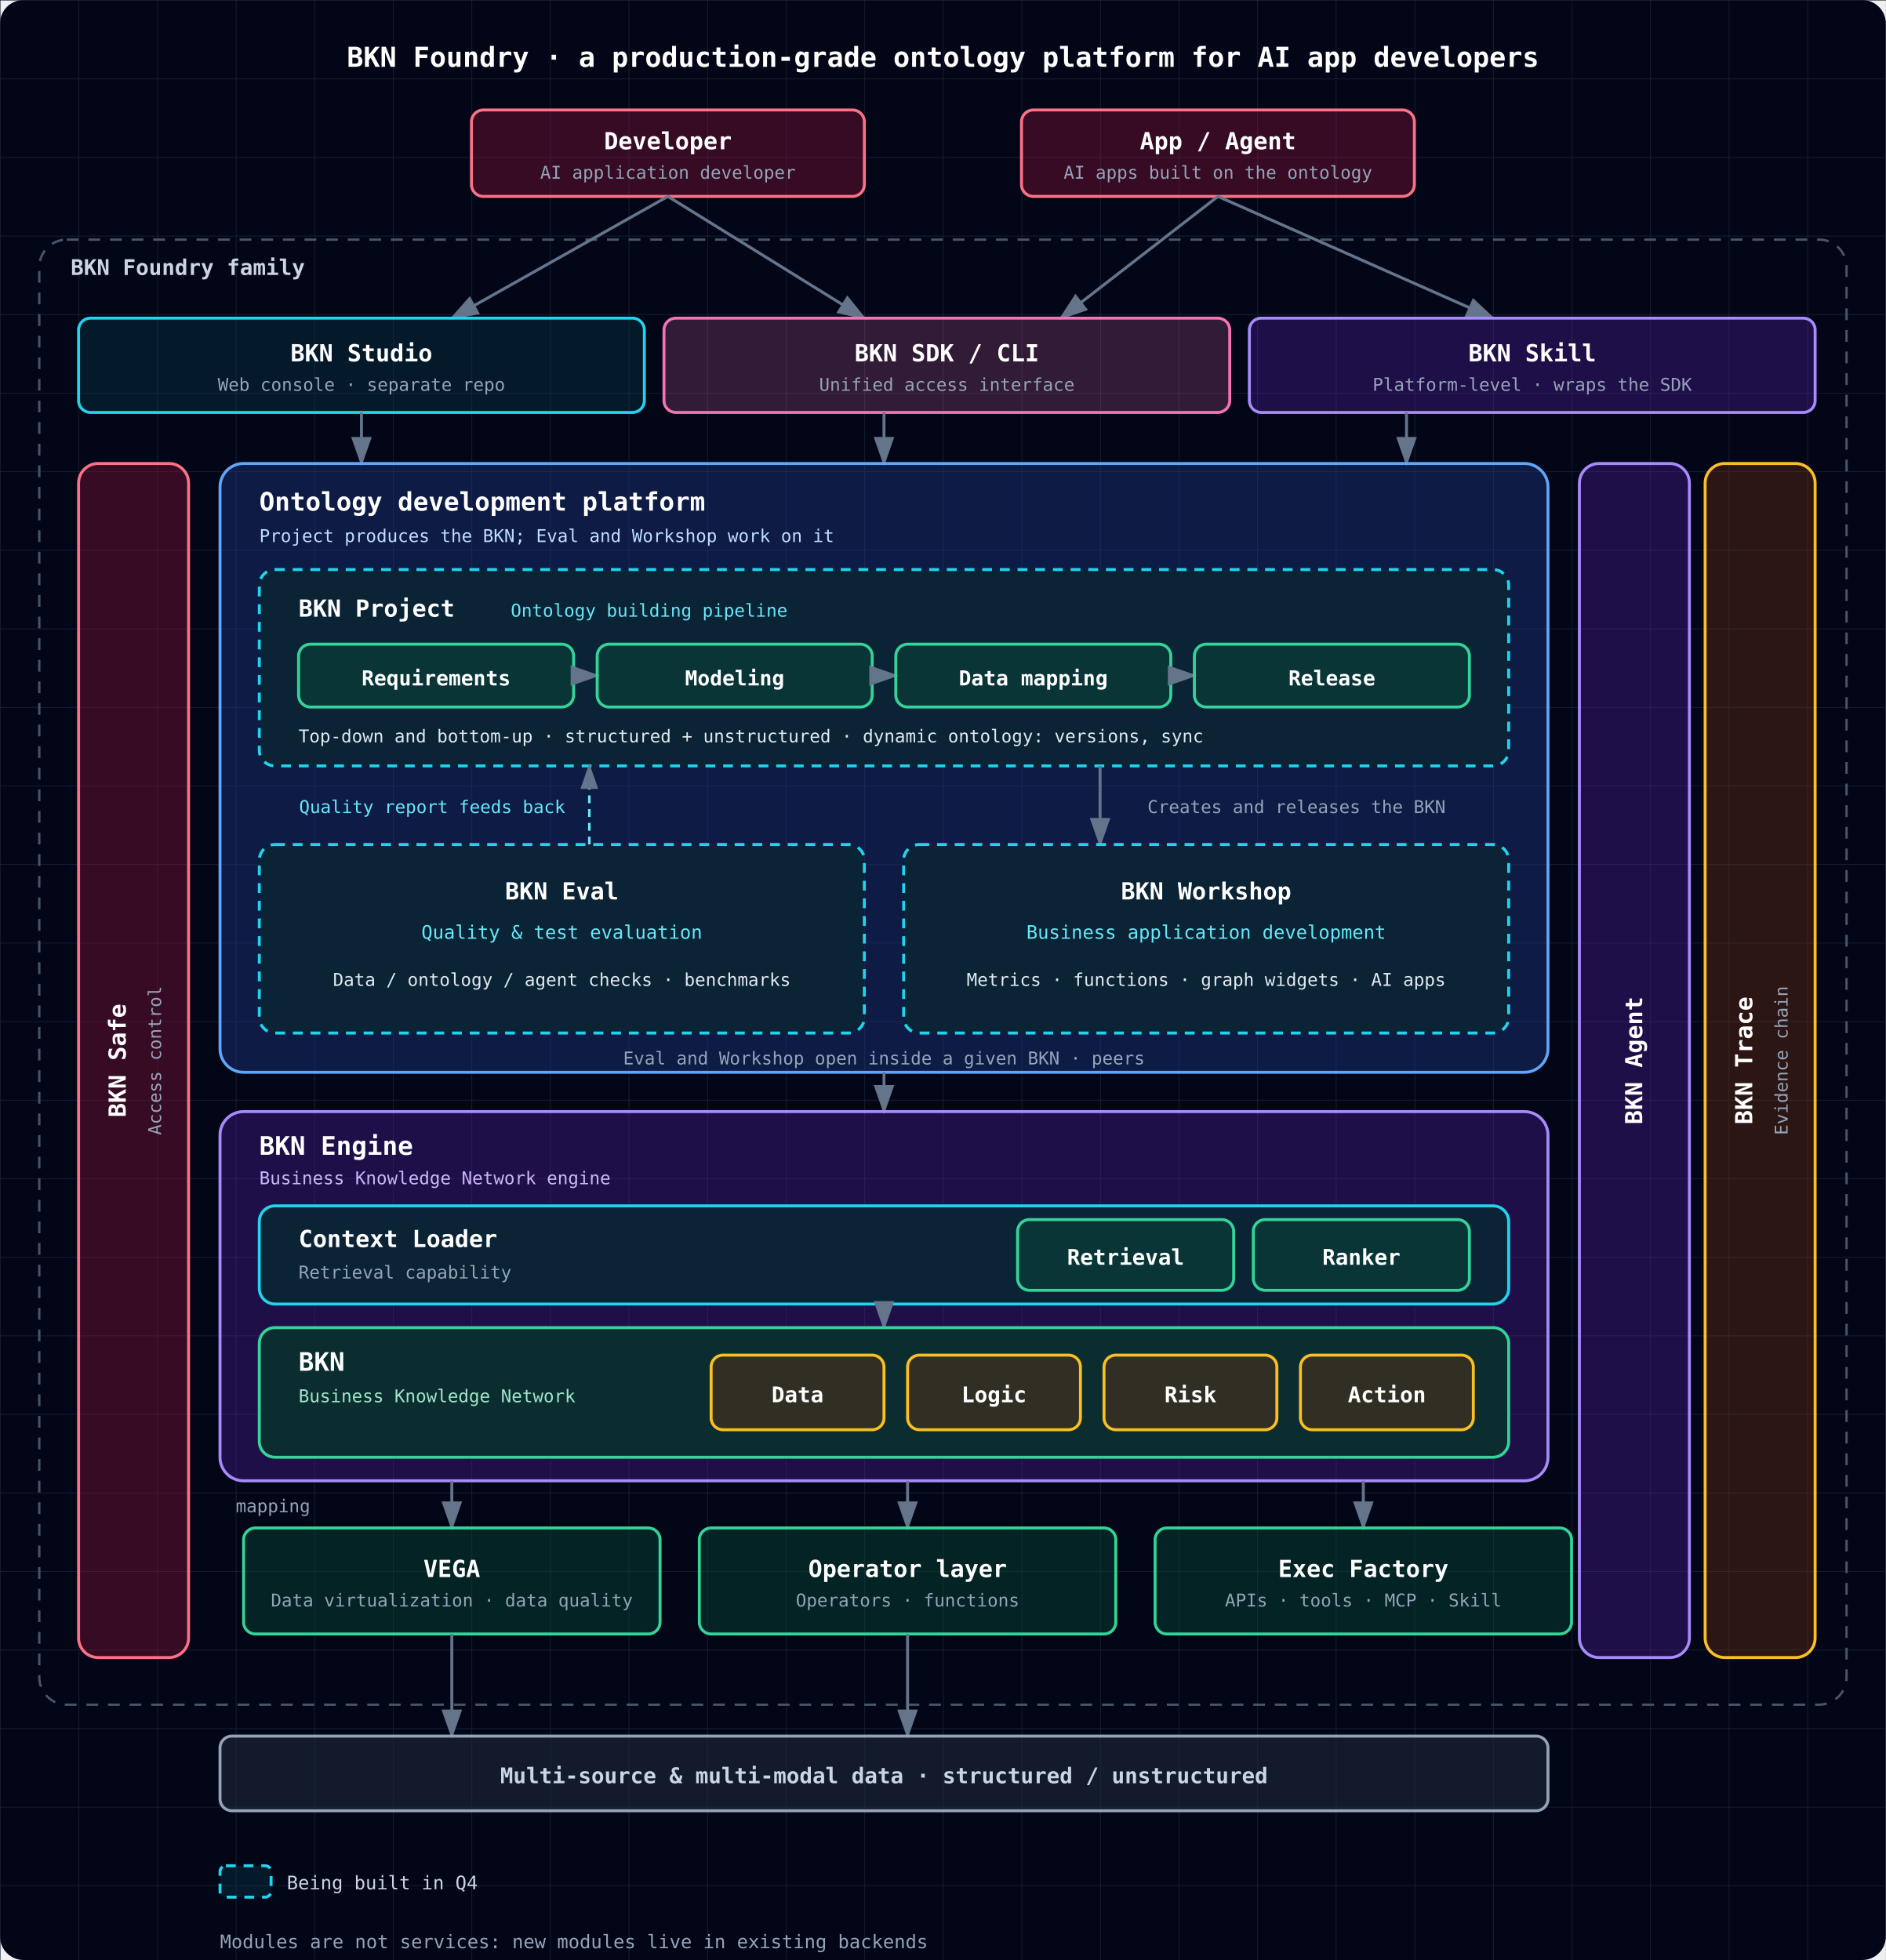
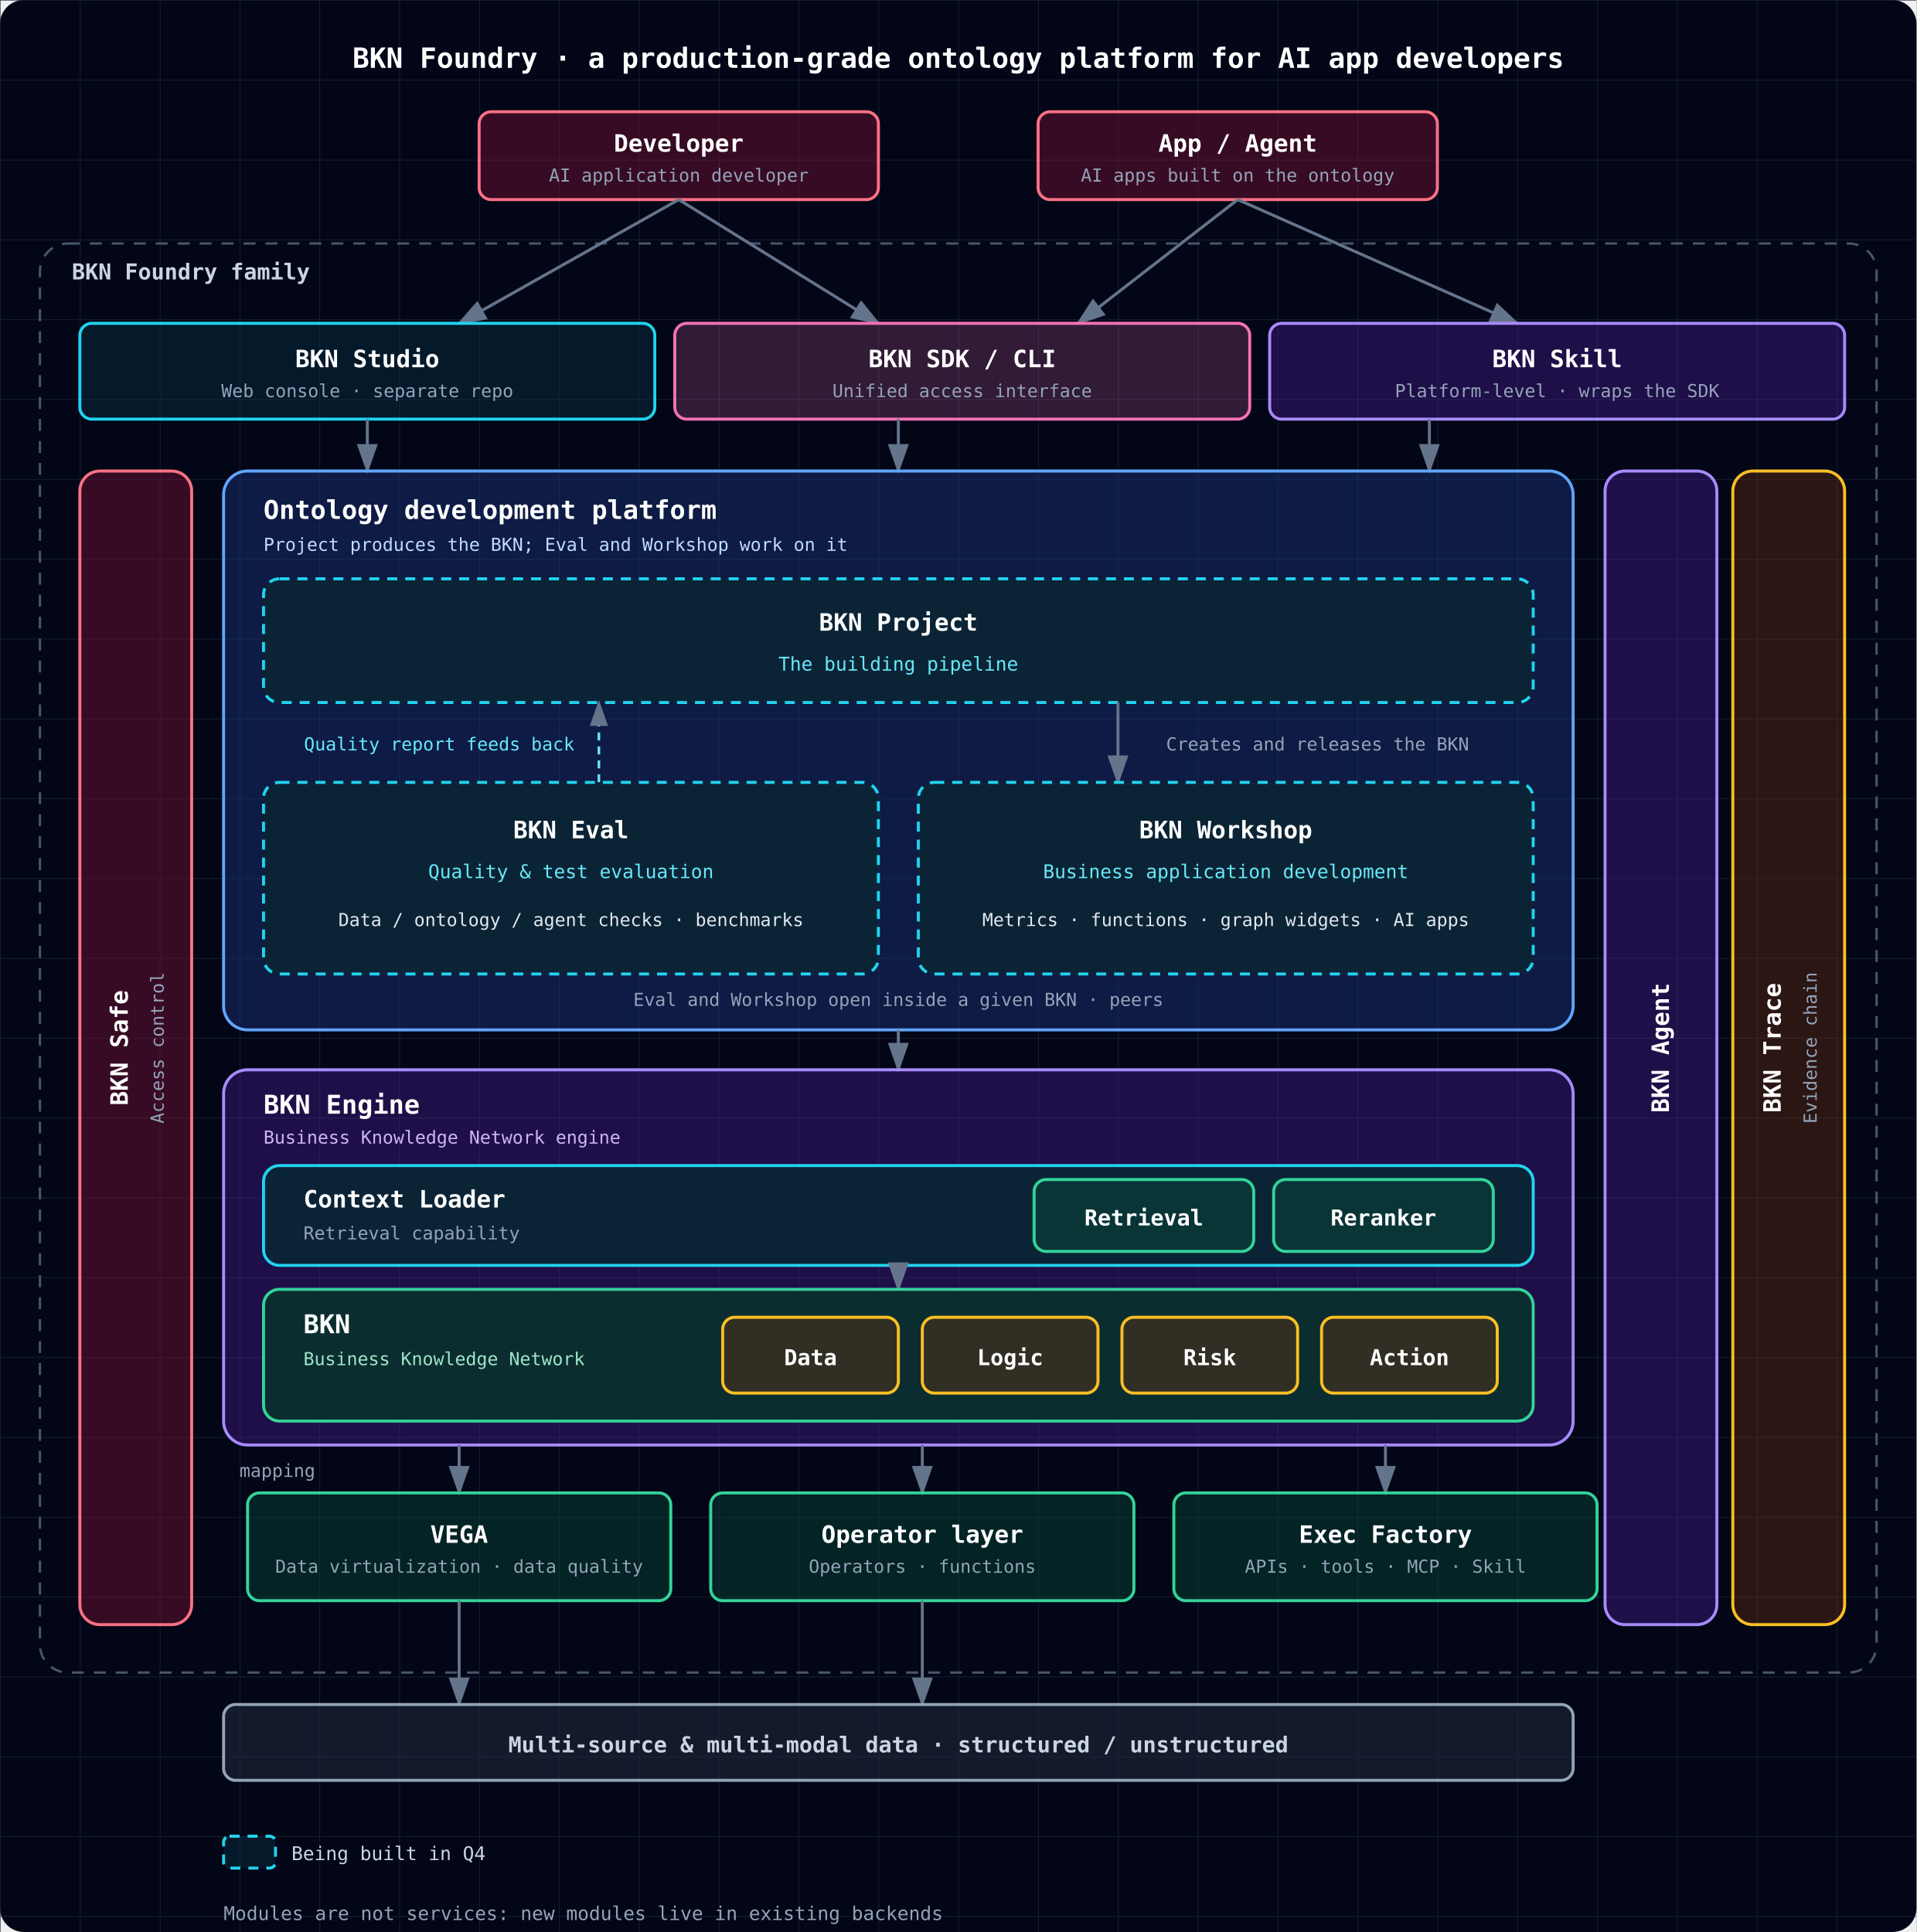
- <svg xmlns="http://www.w3.org/2000/svg" viewBox="0 0 960 998" font-family="ui-monospace, SFMono-Regular, Menlo, Consolas, monospace">
-   <rect width="960" height="998" fill="#020617" rx="12" />
+ <svg xmlns="http://www.w3.org/2000/svg" viewBox="0 0 960 968" font-family="ui-monospace, SFMono-Regular, Menlo, Consolas, monospace">
+   <rect width="960" height="968" fill="#020617" rx="12" />
  <defs>
    <marker id="arrowhead" markerWidth="10" markerHeight="7" refX="9" refY="3.5" orient="auto">
      <polygon points="0 0, 10 3.5, 0 7" fill="#64748b" />
    </marker>
    <pattern id="grid" width="40" height="40" patternUnits="userSpaceOnUse">
      <path d="M 40 0 L 0 0 0 40" fill="none" stroke="#1e293b" stroke-width="0.5" />
    </pattern>
  </defs>
  <rect width="100%" height="100%" fill="url(#grid)" />
  <text x="480.0" y="34" fill="white" font-size="14" font-weight="700" text-anchor="middle">BKN Foundry · a production-grade ontology platform for AI app developers</text>
  <rect x="240" y="56" width="200" height="44" rx="6" fill="rgba(136, 19, 55, 0.4)" stroke="#fb7185" stroke-width="1.5" />
  <text x="340.0" y="76.0" fill="white" font-size="12" font-weight="600" text-anchor="middle">Developer</text>
  <text x="340.0" y="91.0" fill="#94a3b8" font-size="9" text-anchor="middle">AI application developer</text>
  <rect x="520" y="56" width="200" height="44" rx="6" fill="rgba(136, 19, 55, 0.4)" stroke="#fb7185" stroke-width="1.5" />
  <text x="620.0" y="76.0" fill="white" font-size="12" font-weight="600" text-anchor="middle">App / Agent</text>
  <text x="620.0" y="91.0" fill="#94a3b8" font-size="9" text-anchor="middle">AI apps built on the ontology</text>
-   <rect x="20" y="122" width="920" height="746" rx="14" fill="none" stroke="#475569" stroke-width="1.2" stroke-dasharray="6 5" />
+   <rect x="20" y="122" width="920" height="716" rx="14" fill="none" stroke="#475569" stroke-width="1.2" stroke-dasharray="6 5" />
  <text x="36" y="140" fill="#cbd5e1" font-size="11" font-weight="700" text-anchor="start">BKN Foundry family</text>
  <line x1="340" y1="100" x2="230" y2="162" stroke="#64748b" stroke-width="1.5" marker-end="url(#arrowhead)" />
  <line x1="340" y1="100" x2="440" y2="162" stroke="#64748b" stroke-width="1.5" marker-end="url(#arrowhead)" />
  <line x1="620" y1="100" x2="540" y2="162" stroke="#64748b" stroke-width="1.5" marker-end="url(#arrowhead)" />
  <line x1="620" y1="100" x2="760" y2="162" stroke="#64748b" stroke-width="1.5" marker-end="url(#arrowhead)" />
  <rect x="40" y="162" width="288" height="48" rx="6" fill="rgba(8, 51, 68, 0.45)" stroke="#22d3ee" stroke-width="1.5" />
  <text x="184.0" y="184.0" fill="white" font-size="12" font-weight="600" text-anchor="middle">BKN Studio</text>
  <text x="184.0" y="199.0" fill="#94a3b8" font-size="9" text-anchor="middle">Web console · separate repo</text>
  <rect x="338" y="162" width="288" height="48" rx="6" fill="rgba(244, 114, 182, 0.2)" stroke="#f472b6" stroke-width="1.5" />
  <text x="482.0" y="184.0" fill="white" font-size="12" font-weight="600" text-anchor="middle">BKN SDK / CLI</text>
  <text x="482.0" y="199.0" fill="#94a3b8" font-size="9" text-anchor="middle">Unified access interface</text>
  <rect x="636" y="162" width="288" height="48" rx="6" fill="rgba(76, 29, 149, 0.4)" stroke="#a78bfa" stroke-width="1.5" />
  <text x="780.0" y="184.0" fill="white" font-size="12" font-weight="600" text-anchor="middle">BKN Skill</text>
  <text x="780.0" y="199.0" fill="#94a3b8" font-size="9" text-anchor="middle">Platform-level · wraps the SDK</text>
-   <rect x="40" y="236" width="56" height="608" rx="10" fill="rgba(136, 19, 55, 0.4)" stroke="#fb7185" stroke-width="1.5" />
-   <text x="64" y="540.0" fill="white" font-size="12" font-weight="600" text-anchor="middle" transform="rotate(-90 64 540.0)">BKN Safe</text>
-   <text x="82" y="540.0" fill="#94a3b8" font-size="9" text-anchor="middle" transform="rotate(-90 82 540.0)">Access control</text>
-   <rect x="804" y="236" width="56" height="608" rx="10" fill="rgba(76, 29, 149, 0.4)" stroke="#a78bfa" stroke-width="1.5" />
-   <text x="836" y="540.0" fill="white" font-size="12" font-weight="600" text-anchor="middle" transform="rotate(-90 836 540.0)">BKN Agent</text>
-   <rect x="868" y="236" width="56" height="608" rx="10" fill="rgba(120, 53, 15, 0.35)" stroke="#fbbf24" stroke-width="1.5" />
-   <text x="892" y="540.0" fill="white" font-size="12" font-weight="600" text-anchor="middle" transform="rotate(-90 892 540.0)">BKN Trace</text>
-   <text x="910" y="540.0" fill="#94a3b8" font-size="9" text-anchor="middle" transform="rotate(-90 910 540.0)">Evidence chain</text>
+   <rect x="40" y="236" width="56" height="578" rx="10" fill="rgba(136, 19, 55, 0.4)" stroke="#fb7185" stroke-width="1.5" />
+   <text x="64" y="525.0" fill="white" font-size="12" font-weight="600" text-anchor="middle" transform="rotate(-90 64 525.0)">BKN Safe</text>
+   <text x="82" y="525.0" fill="#94a3b8" font-size="9" text-anchor="middle" transform="rotate(-90 82 525.0)">Access control</text>
+   <rect x="804" y="236" width="56" height="578" rx="10" fill="rgba(76, 29, 149, 0.4)" stroke="#a78bfa" stroke-width="1.5" />
+   <text x="836" y="525.0" fill="white" font-size="12" font-weight="600" text-anchor="middle" transform="rotate(-90 836 525.0)">BKN Agent</text>
+   <rect x="868" y="236" width="56" height="578" rx="10" fill="rgba(120, 53, 15, 0.35)" stroke="#fbbf24" stroke-width="1.5" />
+   <text x="892" y="525.0" fill="white" font-size="12" font-weight="600" text-anchor="middle" transform="rotate(-90 892 525.0)">BKN Trace</text>
+   <text x="910" y="525.0" fill="#94a3b8" font-size="9" text-anchor="middle" transform="rotate(-90 910 525.0)">Evidence chain</text>
  <line x1="184" y1="210" x2="184" y2="236" stroke="#64748b" stroke-width="1.5" marker-end="url(#arrowhead)" />
  <line x1="450" y1="210" x2="450" y2="236" stroke="#64748b" stroke-width="1.5" marker-end="url(#arrowhead)" />
  <line x1="716" y1="210" x2="716" y2="236" stroke="#64748b" stroke-width="1.5" marker-end="url(#arrowhead)" />
-   <rect x="112" y="236" width="676" height="310" rx="12" fill="rgba(30, 58, 138, 0.4)" stroke="#60a5fa" stroke-width="1.5" />
+   <rect x="112" y="236" width="676" height="280" rx="12" fill="rgba(30, 58, 138, 0.4)" stroke="#60a5fa" stroke-width="1.5" />
  <text x="132" y="260" fill="white" font-size="13" font-weight="700" text-anchor="start">Ontology development platform</text>
  <text x="132" y="276" fill="#bfdbfe" font-size="9" text-anchor="start">Project produces the BKN; Eval and Workshop work on it</text>
-   <rect x="132" y="290" width="636" height="100" rx="8" fill="#0f172a" />
-   <rect x="132" y="290" width="636" height="100" rx="8" fill="rgba(8, 51, 68, 0.45)" stroke="#22d3ee" stroke-width="1.5" stroke-dasharray="5 4" />
-   <text x="152" y="314" fill="white" font-size="12" font-weight="600" text-anchor="start">BKN Project</text>
-   <text x="260" y="314" fill="#67e8f9" font-size="9" text-anchor="start">Ontology building pipeline</text>
-   <rect x="152" y="328" width="140" height="32" rx="6" fill="rgba(6, 78, 59, 0.4)" stroke="#34d399" stroke-width="1.5" />
-   <text x="222.0" y="349" fill="white" font-size="10.5" font-weight="600" text-anchor="middle">Requirements</text>
-   <line x1="292" y1="344" x2="304" y2="344" stroke="#64748b" stroke-width="1.5" marker-end="url(#arrowhead)" />
-   <rect x="304" y="328" width="140" height="32" rx="6" fill="rgba(6, 78, 59, 0.4)" stroke="#34d399" stroke-width="1.5" />
-   <text x="374.0" y="349" fill="white" font-size="10.5" font-weight="600" text-anchor="middle">Modeling</text>
-   <line x1="444" y1="344" x2="456" y2="344" stroke="#64748b" stroke-width="1.5" marker-end="url(#arrowhead)" />
-   <rect x="456" y="328" width="140" height="32" rx="6" fill="rgba(6, 78, 59, 0.4)" stroke="#34d399" stroke-width="1.5" />
-   <text x="526.0" y="349" fill="white" font-size="10.5" font-weight="600" text-anchor="middle">Data mapping</text>
-   <line x1="596" y1="344" x2="608" y2="344" stroke="#64748b" stroke-width="1.5" marker-end="url(#arrowhead)" />
-   <rect x="608" y="328" width="140" height="32" rx="6" fill="rgba(6, 78, 59, 0.4)" stroke="#34d399" stroke-width="1.5" />
-   <text x="678.0" y="349" fill="white" font-size="10.5" font-weight="600" text-anchor="middle">Release</text>
-   <text x="152" y="378" fill="#e2e8f0" font-size="9" text-anchor="start">Top-down and bottom-up · structured + unstructured · dynamic ontology: versions, sync</text>
-   <line x1="560" y1="390" x2="560" y2="430" stroke="#64748b" stroke-width="1.5" marker-end="url(#arrowhead)" />
-   <text x="660" y="414" fill="#94a3b8" font-size="9" text-anchor="middle">Creates and releases the BKN</text>
-   <path d="M 300 430 L 300 390" fill="none" stroke="#67e8f9" stroke-width="1.3" stroke-dasharray="4 3" marker-end="url(#arrowhead)" />
-   <text x="220" y="414" fill="#67e8f9" font-size="9" text-anchor="middle">Quality report feeds back</text>
-   <rect x="132" y="430" width="308" height="96" rx="8" fill="#0f172a" />
-   <rect x="132" y="430" width="308" height="96" rx="8" fill="rgba(8, 51, 68, 0.45)" stroke="#22d3ee" stroke-width="1.5" stroke-dasharray="5 4" />
-   <text x="286.0" y="458" fill="white" font-size="12" font-weight="600" text-anchor="middle">BKN Eval</text>
-   <text x="286.0" y="478" fill="#67e8f9" font-size="9.5" text-anchor="middle">Quality &amp; test evaluation</text>
-   <text x="286.0" y="502" fill="#e2e8f0" font-size="9" text-anchor="middle">Data / ontology / agent checks · benchmarks</text>
-   <rect x="460" y="430" width="308" height="96" rx="8" fill="#0f172a" />
-   <rect x="460" y="430" width="308" height="96" rx="8" fill="rgba(8, 51, 68, 0.45)" stroke="#22d3ee" stroke-width="1.5" stroke-dasharray="5 4" />
-   <text x="614.0" y="458" fill="white" font-size="12" font-weight="600" text-anchor="middle">BKN Workshop</text>
-   <text x="614.0" y="478" fill="#67e8f9" font-size="9.5" text-anchor="middle">Business application development</text>
-   <text x="614.0" y="502" fill="#e2e8f0" font-size="9" text-anchor="middle">Metrics · functions · graph widgets · AI apps</text>
-   <text x="450" y="542" fill="#94a3b8" font-size="9" text-anchor="middle">Eval and Workshop open inside a given BKN · peers</text>
-   <line x1="450" y1="546" x2="450" y2="566" stroke="#64748b" stroke-width="1.5" marker-end="url(#arrowhead)" />
-   <rect x="112" y="566" width="676" height="188" rx="12" fill="rgba(76, 29, 149, 0.4)" stroke="#a78bfa" stroke-width="1.5" />
-   <text x="132" y="588" fill="white" font-size="13" font-weight="700" text-anchor="start">BKN Engine</text>
-   <text x="132" y="603" fill="#cbb6f7" font-size="9" text-anchor="start">Business Knowledge Network engine</text>
-   <rect x="132" y="614" width="636" height="50" rx="8" fill="#0f172a" />
-   <rect x="132" y="614" width="636" height="50" rx="8" fill="rgba(8, 51, 68, 0.45)" stroke="#22d3ee" stroke-width="1.5" />
-   <text x="152" y="635" fill="white" font-size="12" font-weight="600" text-anchor="start">Context Loader</text>
-   <text x="152" y="651" fill="#94a3b8" font-size="9" text-anchor="start">Retrieval capability</text>
-   <rect x="518" y="621" width="110" height="36" rx="6" fill="rgba(6, 78, 59, 0.4)" stroke="#34d399" stroke-width="1.5" />
-   <text x="573" y="644" fill="white" font-size="11" font-weight="600" text-anchor="middle">Retrieval</text>
-   <rect x="638" y="621" width="110" height="36" rx="6" fill="rgba(6, 78, 59, 0.4)" stroke="#34d399" stroke-width="1.5" />
-   <text x="693" y="644" fill="white" font-size="11" font-weight="600" text-anchor="middle">Ranker</text>
-   <line x1="450" y1="664" x2="450" y2="676" stroke="#64748b" stroke-width="1.5" marker-end="url(#arrowhead)" />
-   <rect x="132" y="676" width="636" height="66" rx="8" fill="#0f172a" />
-   <rect x="132" y="676" width="636" height="66" rx="8" fill="rgba(6, 78, 59, 0.4)" stroke="#34d399" stroke-width="1.5" />
-   <text x="152" y="698" fill="white" font-size="13" font-weight="700" text-anchor="start">BKN</text>
-   <text x="152" y="714" fill="#9fe6c8" font-size="9" text-anchor="start">Business Knowledge Network</text>
-   <rect x="362" y="690" width="88" height="38" rx="6" fill="rgba(120, 53, 15, 0.35)" stroke="#fbbf24" stroke-width="1.5" />
-   <text x="406" y="714" fill="white" font-size="11" font-weight="600" text-anchor="middle">Data</text>
-   <rect x="462" y="690" width="88" height="38" rx="6" fill="rgba(120, 53, 15, 0.35)" stroke="#fbbf24" stroke-width="1.5" />
-   <text x="506" y="714" fill="white" font-size="11" font-weight="600" text-anchor="middle">Logic</text>
-   <rect x="562" y="690" width="88" height="38" rx="6" fill="rgba(120, 53, 15, 0.35)" stroke="#fbbf24" stroke-width="1.5" />
-   <text x="606" y="714" fill="white" font-size="11" font-weight="600" text-anchor="middle">Risk</text>
-   <rect x="662" y="690" width="88" height="38" rx="6" fill="rgba(120, 53, 15, 0.35)" stroke="#fbbf24" stroke-width="1.5" />
-   <text x="706" y="714" fill="white" font-size="11" font-weight="600" text-anchor="middle">Action</text>
-   <line x1="230" y1="754" x2="230" y2="778" stroke="#64748b" stroke-width="1.5" marker-end="url(#arrowhead)" />
-   <line x1="462" y1="754" x2="462" y2="778" stroke="#64748b" stroke-width="1.5" marker-end="url(#arrowhead)" />
-   <line x1="694" y1="754" x2="694" y2="778" stroke="#64748b" stroke-width="1.5" marker-end="url(#arrowhead)" />
-   <text x="120" y="770" fill="#94a3b8" font-size="9" text-anchor="start">mapping</text>
-   <rect x="124" y="778" width="212" height="54" rx="6" fill="rgba(6, 78, 59, 0.4)" stroke="#34d399" stroke-width="1.5" />
-   <text x="230.0" y="803.0" fill="white" font-size="12" font-weight="600" text-anchor="middle">VEGA</text>
-   <text x="230.0" y="818.0" fill="#94a3b8" font-size="9" text-anchor="middle">Data virtualization · data quality</text>
-   <rect x="356" y="778" width="212" height="54" rx="6" fill="rgba(6, 78, 59, 0.4)" stroke="#34d399" stroke-width="1.5" />
-   <text x="462.0" y="803.0" fill="white" font-size="12" font-weight="600" text-anchor="middle">Operator layer</text>
-   <text x="462.0" y="818.0" fill="#94a3b8" font-size="9" text-anchor="middle">Operators · functions</text>
-   <rect x="588" y="778" width="212" height="54" rx="6" fill="rgba(6, 78, 59, 0.4)" stroke="#34d399" stroke-width="1.5" />
-   <text x="694.0" y="803.0" fill="white" font-size="12" font-weight="600" text-anchor="middle">Exec Factory</text>
-   <text x="694.0" y="818.0" fill="#94a3b8" font-size="9" text-anchor="middle">APIs · tools · MCP · Skill</text>
-   <line x1="230" y1="832" x2="230" y2="884" stroke="#64748b" stroke-width="1.5" marker-end="url(#arrowhead)" />
-   <line x1="462" y1="832" x2="462" y2="884" stroke="#64748b" stroke-width="1.5" marker-end="url(#arrowhead)" />
-   <rect x="112" y="884" width="676" height="38" rx="6" fill="rgba(30, 41, 59, 0.6)" stroke="#94a3b8" stroke-width="1.5" />
-   <text x="450" y="908" fill="#cbd5e1" font-size="11" font-weight="600" text-anchor="middle">Multi-source &amp; multi-modal data · structured / unstructured</text>
-   <rect x="112" y="950" width="26" height="16" rx="3" fill="rgba(8, 51, 68, 0.45)" stroke="#22d3ee" stroke-width="1.5" stroke-dasharray="5 4" />
-   <text x="146" y="962" fill="#cbd5e1" font-size="9.5" text-anchor="start">Being built in Q4</text>
-   <text x="112" y="992" fill="#94a3b8" font-size="9.5" text-anchor="start">Modules are not services: new modules live in existing backends</text>
+   <rect x="132" y="290" width="636" height="62" rx="8" fill="#0f172a" />
+   <rect x="132" y="290" width="636" height="62" rx="8" fill="rgba(8, 51, 68, 0.45)" stroke="#22d3ee" stroke-width="1.5" stroke-dasharray="5 4" />
+   <text x="450" y="316" fill="white" font-size="12" font-weight="600" text-anchor="middle">BKN Project</text>
+   <text x="450" y="336" fill="#67e8f9" font-size="9.5" text-anchor="middle">The building pipeline</text>
+   <line x1="560" y1="352" x2="560" y2="392" stroke="#64748b" stroke-width="1.5" marker-end="url(#arrowhead)" />
+   <text x="660" y="376" fill="#94a3b8" font-size="9" text-anchor="middle">Creates and releases the BKN</text>
+   <path d="M 300 392 L 300 352" fill="none" stroke="#67e8f9" stroke-width="1.3" stroke-dasharray="4 3" marker-end="url(#arrowhead)" />
+   <text x="220" y="376" fill="#67e8f9" font-size="9" text-anchor="middle">Quality report feeds back</text>
+   <rect x="132" y="392" width="308" height="96" rx="8" fill="#0f172a" />
+   <rect x="132" y="392" width="308" height="96" rx="8" fill="rgba(8, 51, 68, 0.45)" stroke="#22d3ee" stroke-width="1.5" stroke-dasharray="5 4" />
+   <text x="286.0" y="420" fill="white" font-size="12" font-weight="600" text-anchor="middle">BKN Eval</text>
+   <text x="286.0" y="440" fill="#67e8f9" font-size="9.5" text-anchor="middle">Quality &amp; test evaluation</text>
+   <text x="286.0" y="464" fill="#e2e8f0" font-size="9" text-anchor="middle">Data / ontology / agent checks · benchmarks</text>
+   <rect x="460" y="392" width="308" height="96" rx="8" fill="#0f172a" />
+   <rect x="460" y="392" width="308" height="96" rx="8" fill="rgba(8, 51, 68, 0.45)" stroke="#22d3ee" stroke-width="1.5" stroke-dasharray="5 4" />
+   <text x="614.0" y="420" fill="white" font-size="12" font-weight="600" text-anchor="middle">BKN Workshop</text>
+   <text x="614.0" y="440" fill="#67e8f9" font-size="9.5" text-anchor="middle">Business application development</text>
+   <text x="614.0" y="464" fill="#e2e8f0" font-size="9" text-anchor="middle">Metrics · functions · graph widgets · AI apps</text>
+   <text x="450" y="504" fill="#94a3b8" font-size="9" text-anchor="middle">Eval and Workshop open inside a given BKN · peers</text>
+   <line x1="450" y1="516" x2="450" y2="536" stroke="#64748b" stroke-width="1.5" marker-end="url(#arrowhead)" />
+   <rect x="112" y="536" width="676" height="188" rx="12" fill="rgba(76, 29, 149, 0.4)" stroke="#a78bfa" stroke-width="1.5" />
+   <text x="132" y="558" fill="white" font-size="13" font-weight="700" text-anchor="start">BKN Engine</text>
+   <text x="132" y="573" fill="#cbb6f7" font-size="9" text-anchor="start">Business Knowledge Network engine</text>
+   <rect x="132" y="584" width="636" height="50" rx="8" fill="#0f172a" />
+   <rect x="132" y="584" width="636" height="50" rx="8" fill="rgba(8, 51, 68, 0.45)" stroke="#22d3ee" stroke-width="1.5" />
+   <text x="152" y="605" fill="white" font-size="12" font-weight="600" text-anchor="start">Context Loader</text>
+   <text x="152" y="621" fill="#94a3b8" font-size="9" text-anchor="start">Retrieval capability</text>
+   <rect x="518" y="591" width="110" height="36" rx="6" fill="rgba(6, 78, 59, 0.4)" stroke="#34d399" stroke-width="1.5" />
+   <text x="573" y="614" fill="white" font-size="11" font-weight="600" text-anchor="middle">Retrieval</text>
+   <rect x="638" y="591" width="110" height="36" rx="6" fill="rgba(6, 78, 59, 0.4)" stroke="#34d399" stroke-width="1.5" />
+   <text x="693" y="614" fill="white" font-size="11" font-weight="600" text-anchor="middle">Reranker</text>
+   <line x1="450" y1="634" x2="450" y2="646" stroke="#64748b" stroke-width="1.5" marker-end="url(#arrowhead)" />
+   <rect x="132" y="646" width="636" height="66" rx="8" fill="#0f172a" />
+   <rect x="132" y="646" width="636" height="66" rx="8" fill="rgba(6, 78, 59, 0.4)" stroke="#34d399" stroke-width="1.5" />
+   <text x="152" y="668" fill="white" font-size="13" font-weight="700" text-anchor="start">BKN</text>
+   <text x="152" y="684" fill="#9fe6c8" font-size="9" text-anchor="start">Business Knowledge Network</text>
+   <rect x="362" y="660" width="88" height="38" rx="6" fill="rgba(120, 53, 15, 0.35)" stroke="#fbbf24" stroke-width="1.5" />
+   <text x="406" y="684" fill="white" font-size="11" font-weight="600" text-anchor="middle">Data</text>
+   <rect x="462" y="660" width="88" height="38" rx="6" fill="rgba(120, 53, 15, 0.35)" stroke="#fbbf24" stroke-width="1.5" />
+   <text x="506" y="684" fill="white" font-size="11" font-weight="600" text-anchor="middle">Logic</text>
+   <rect x="562" y="660" width="88" height="38" rx="6" fill="rgba(120, 53, 15, 0.35)" stroke="#fbbf24" stroke-width="1.5" />
+   <text x="606" y="684" fill="white" font-size="11" font-weight="600" text-anchor="middle">Risk</text>
+   <rect x="662" y="660" width="88" height="38" rx="6" fill="rgba(120, 53, 15, 0.35)" stroke="#fbbf24" stroke-width="1.5" />
+   <text x="706" y="684" fill="white" font-size="11" font-weight="600" text-anchor="middle">Action</text>
+   <line x1="230" y1="724" x2="230" y2="748" stroke="#64748b" stroke-width="1.5" marker-end="url(#arrowhead)" />
+   <line x1="462" y1="724" x2="462" y2="748" stroke="#64748b" stroke-width="1.5" marker-end="url(#arrowhead)" />
+   <line x1="694" y1="724" x2="694" y2="748" stroke="#64748b" stroke-width="1.5" marker-end="url(#arrowhead)" />
+   <text x="120" y="740" fill="#94a3b8" font-size="9" text-anchor="start">mapping</text>
+   <rect x="124" y="748" width="212" height="54" rx="6" fill="rgba(6, 78, 59, 0.4)" stroke="#34d399" stroke-width="1.5" />
+   <text x="230.0" y="773.0" fill="white" font-size="12" font-weight="600" text-anchor="middle">VEGA</text>
+   <text x="230.0" y="788.0" fill="#94a3b8" font-size="9" text-anchor="middle">Data virtualization · data quality</text>
+   <rect x="356" y="748" width="212" height="54" rx="6" fill="rgba(6, 78, 59, 0.4)" stroke="#34d399" stroke-width="1.5" />
+   <text x="462.0" y="773.0" fill="white" font-size="12" font-weight="600" text-anchor="middle">Operator layer</text>
+   <text x="462.0" y="788.0" fill="#94a3b8" font-size="9" text-anchor="middle">Operators · functions</text>
+   <rect x="588" y="748" width="212" height="54" rx="6" fill="rgba(6, 78, 59, 0.4)" stroke="#34d399" stroke-width="1.5" />
+   <text x="694.0" y="773.0" fill="white" font-size="12" font-weight="600" text-anchor="middle">Exec Factory</text>
+   <text x="694.0" y="788.0" fill="#94a3b8" font-size="9" text-anchor="middle">APIs · tools · MCP · Skill</text>
+   <line x1="230" y1="802" x2="230" y2="854" stroke="#64748b" stroke-width="1.5" marker-end="url(#arrowhead)" />
+   <line x1="462" y1="802" x2="462" y2="854" stroke="#64748b" stroke-width="1.5" marker-end="url(#arrowhead)" />
+   <rect x="112" y="854" width="676" height="38" rx="6" fill="rgba(30, 41, 59, 0.6)" stroke="#94a3b8" stroke-width="1.5" />
+   <text x="450" y="878" fill="#cbd5e1" font-size="11" font-weight="600" text-anchor="middle">Multi-source &amp; multi-modal data · structured / unstructured</text>
+   <rect x="112" y="920" width="26" height="16" rx="3" fill="rgba(8, 51, 68, 0.45)" stroke="#22d3ee" stroke-width="1.5" stroke-dasharray="5 4" />
+   <text x="146" y="932" fill="#cbd5e1" font-size="9.5" text-anchor="start">Being built in Q4</text>
+   <text x="112" y="962" fill="#94a3b8" font-size="9.5" text-anchor="start">Modules are not services: new modules live in existing backends</text>
</svg>
